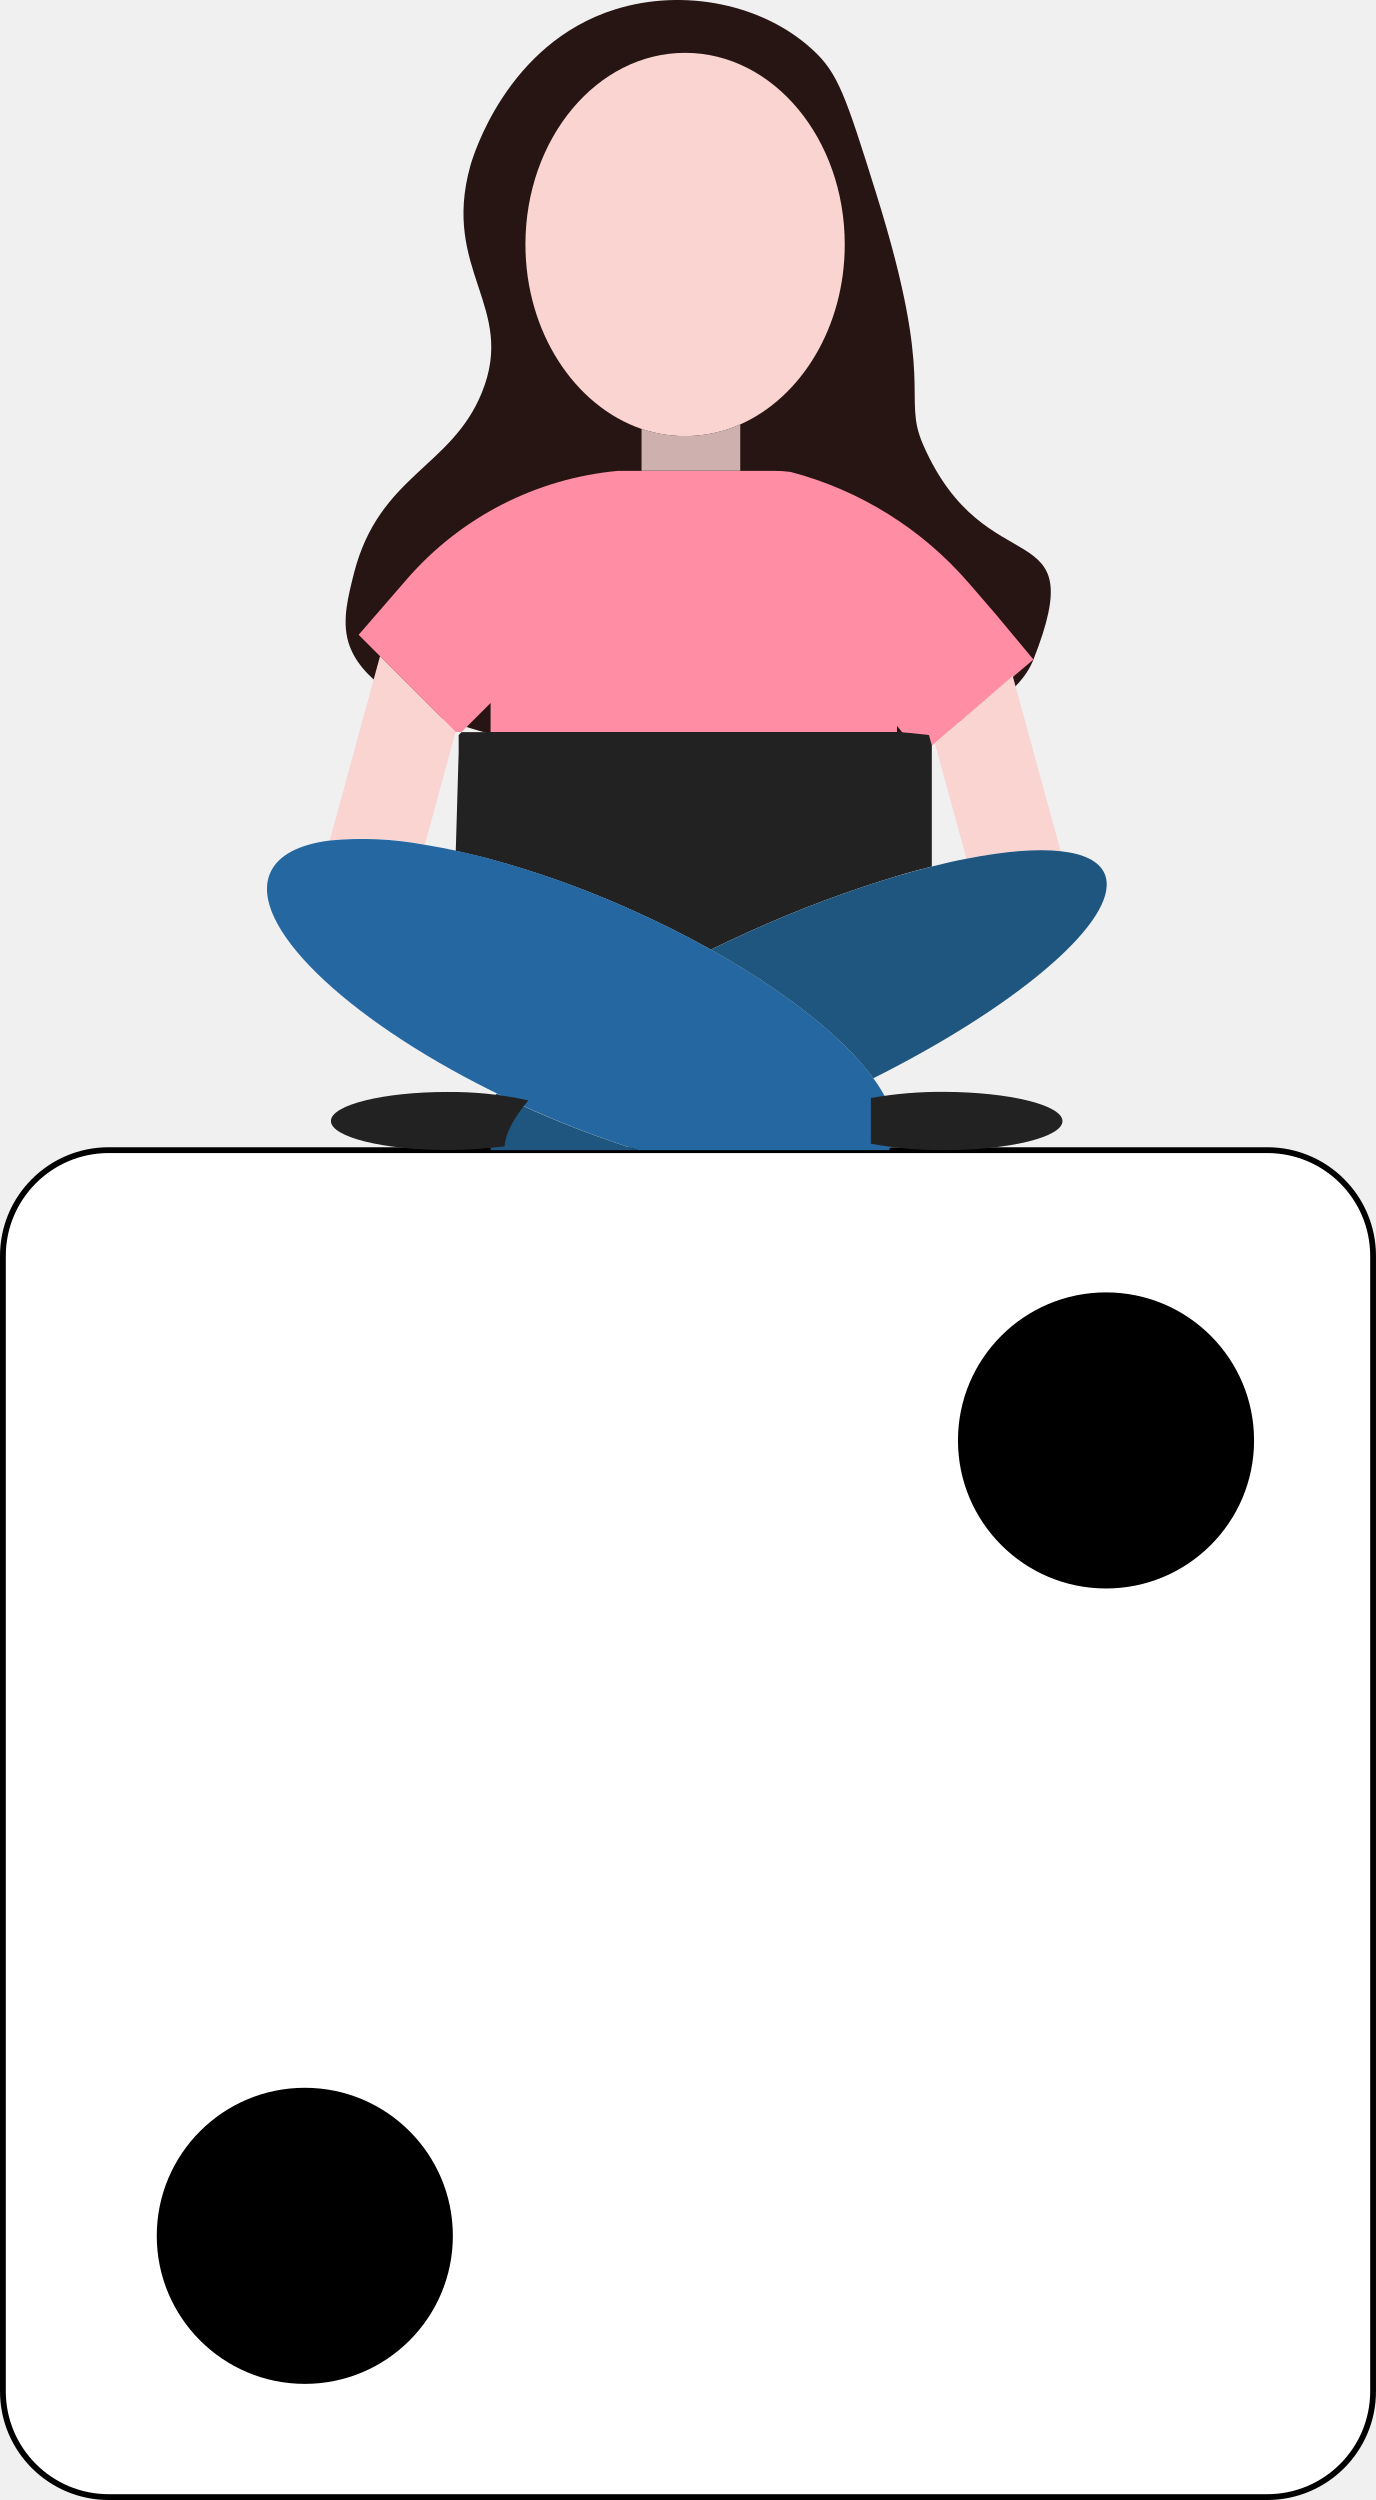
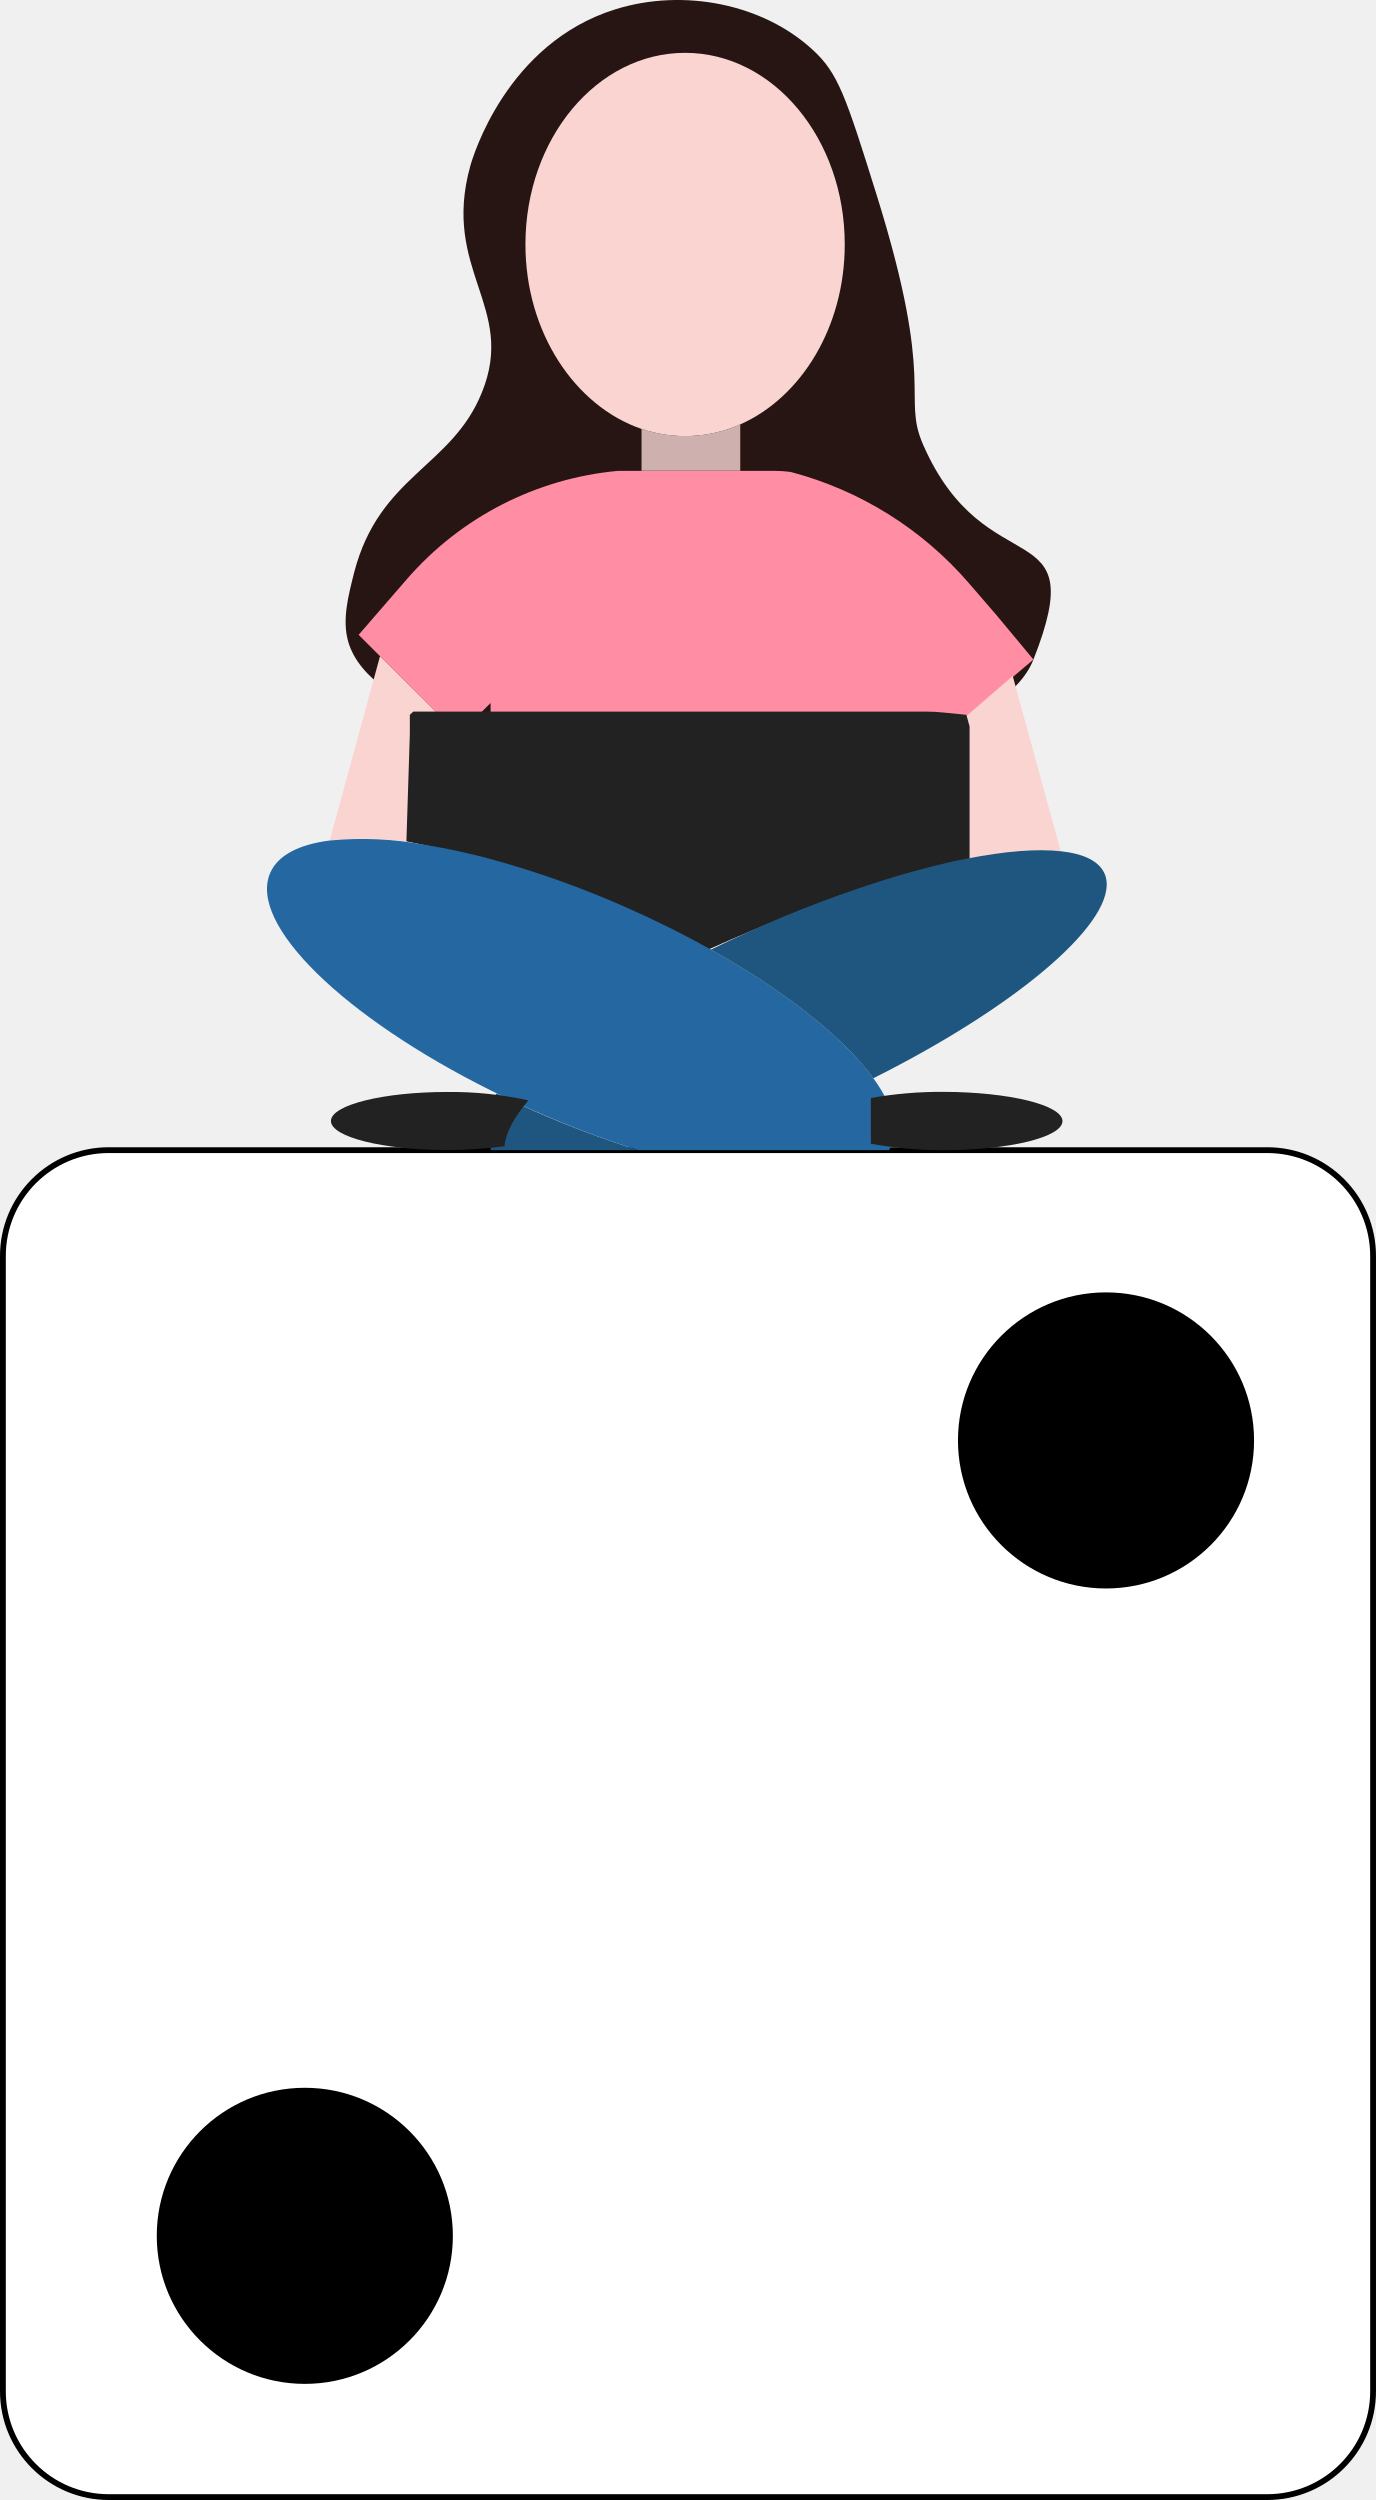
<svg xmlns="http://www.w3.org/2000/svg" viewBox="0 0 237 430.6">
  <defs>
    <style>.cls-1{fill:#261513;}.cls-2{fill:#fff;stroke:#000;stroke-miterlimit:10;}.cls-3{fill:#f9d4d1;}.cls-4{fill:#ceb1af;}.cls-5{fill:#ff8da4;}.cls-6{fill:#222;}.cls-7{fill:#2467a1;}.cls-8{fill:#1f567f;}</style>
  </defs>
  <g id="Layer_2" data-name="Layer 2">
    <g id="Layer_2-2" data-name="Layer 2">
      <path class="cls-1" d="M106,1.6c-18.79,5.85-24.58,25.49-25,27-5,18,8,24.26,2,39-5.22,12.92-17.63,14.22-22,31-1,4-2.13,8.18-1,12,7.42,25.08,108.17,28,118,3,10.22-25.94-8.17-12.26-19-37-3.72-8.5,2.3-10-8-43-5.38-17.24-6.66-21-11-25C131.44.68,117.77-2.06,106,1.6Z" />
      <rect class="cls-2" x="0.5" y="198.1" width="236" height="232" rx="18.23" />
      <circle cx="190.5" cy="248.1" r="25.5" />
      <path class="cls-3" d="M145.5,42.1c0,14.22-7.49,26.34-18,31a23.33,23.33,0,0,1-17,.78C99,69.94,90.5,57.21,90.5,42.1c0-18.23,12.31-33,27.5-33S145.5,23.87,145.5,42.1Z" />
      <path class="cls-4" d="M127.5,73.08v8h-17V73.86a23.33,23.33,0,0,0,17-.78Z" />
      <path class="cls-3" d="M78.49,126l-5.31,19.47a58.33,58.33,0,0,0-16.38-.74L65.46,113Z" />
      <path class="cls-5" d="M178,113.6,161,128l-.53.46-1.77,1.52-3.3-3.83L154.5,125v1.08h-70v-5l-5,5h-1l-.05-.06-13-13-3.68-3.68,8.28-9.55A54.74,54.74,0,0,1,106.47,81.1h26.91a20.1,20.1,0,0,1,2.81.19h0a61.07,61.07,0,0,1,30.68,19.14l4.61,5.34.13.15Z" />
      <path class="cls-3" d="M182.7,146.62c-4.13-.47-9.7,0-16.23,1.28L161,128l13.43-11.57Z" />
-       <path class="cls-6" d="M160.5,128.41v20.84c-1.94.49-3.94,1-6,1.64a205.62,205.62,0,0,0-25.58,9.62q-3.31,1.5-6.49,3.05c-4.55-2.55-9.47-5-14.67-7.29A164.38,164.38,0,0,0,84.5,148c-2-.55-4.06-1-6-1.45L79,129.6v-3l.5-.5h74.7a22.22,22.22,0,0,1,2.45.14l3.35.36Z" />
+       <path class="cls-6" d="M167,125.13v22.79c-2.29.53-4.66,1.12-7.1,1.79a255.63,255.63,0,0,0-30.26,10.52c-2.61,1.09-5.17,2.21-7.67,3.33-5.39-2.79-11.21-5.46-17.36-8a204.88,204.88,0,0,0-27.51-9.06c-2.43-.6-4.81-1.13-7.1-1.59l.59-18.51v-3.28l.59-.55h88.37a28,28,0,0,1,2.9.15l4,.4Z" />
      <path class="cls-7" d="M153.68,196.89a4.29,4.29,0,0,1-.19.5c-.11.24-.23.48-.36.71H109.92a170.12,170.12,0,0,1-17.64-6.65c-2.29-1-4.53-2-6.7-3.12l-1.08-.53c-25.25-12.6-41.84-28.63-37.95-37.47,1.34-3.06,5-4.89,10.25-5.56a58.33,58.33,0,0,1,16.38.74q2.58.42,5.32,1c1.94.42,4,.9,6,1.45a164.38,164.38,0,0,1,23.26,8.29c5.2,2.29,10.12,4.74,14.67,7.29,3.81,2.13,7.37,4.33,10.61,6.54,7.78,5.31,13.81,10.72,17.37,15.62a24.17,24.17,0,0,1,2.3,3.77C154.05,192.25,154.42,194.76,153.68,196.89Z" />
      <path class="cls-8" d="M109.92,198.1H84.5v-8.55s0,0,0,0c.33-.39.69-.79,1.06-1.2,2.17,1.08,4.41,2.12,6.7,3.12A170.12,170.12,0,0,0,109.92,198.1Z" />
      <path class="cls-8" d="M154.5,183.62q-2,1.06-4.09,2.1c-3.56-4.9-9.59-10.31-17.37-15.62-3.24-2.21-6.8-4.41-10.61-6.54q3.18-1.55,6.49-3.05a205.62,205.62,0,0,1,25.58-9.62c2.06-.61,4.06-1.15,6-1.64s4.06-1,6-1.35c6.53-1.29,12.1-1.75,16.23-1.28,3.91.43,6.54,1.68,7.5,3.81C193.31,157.33,178,171.21,154.5,183.62Z" />
      <path class="cls-6" d="M91,189.53v0c-2.51,3-3.94,5.66-4.09,7.9a72.28,72.28,0,0,1-9.91.65c-11,0-20-2.24-20-5s9-5,20-5A61.8,61.8,0,0,1,91,189.53Z" />
      <path class="cls-6" d="M183,193.1c0,2.76-9.14,5-20.41,5A69.25,69.25,0,0,1,150,197v-7.88a69.25,69.25,0,0,1,12.59-1.06C173.86,188.1,183,190.34,183,193.1Z" />
      <circle cx="52.5" cy="385.1" r="25.5" />
    </g>
  </g>
</svg>
